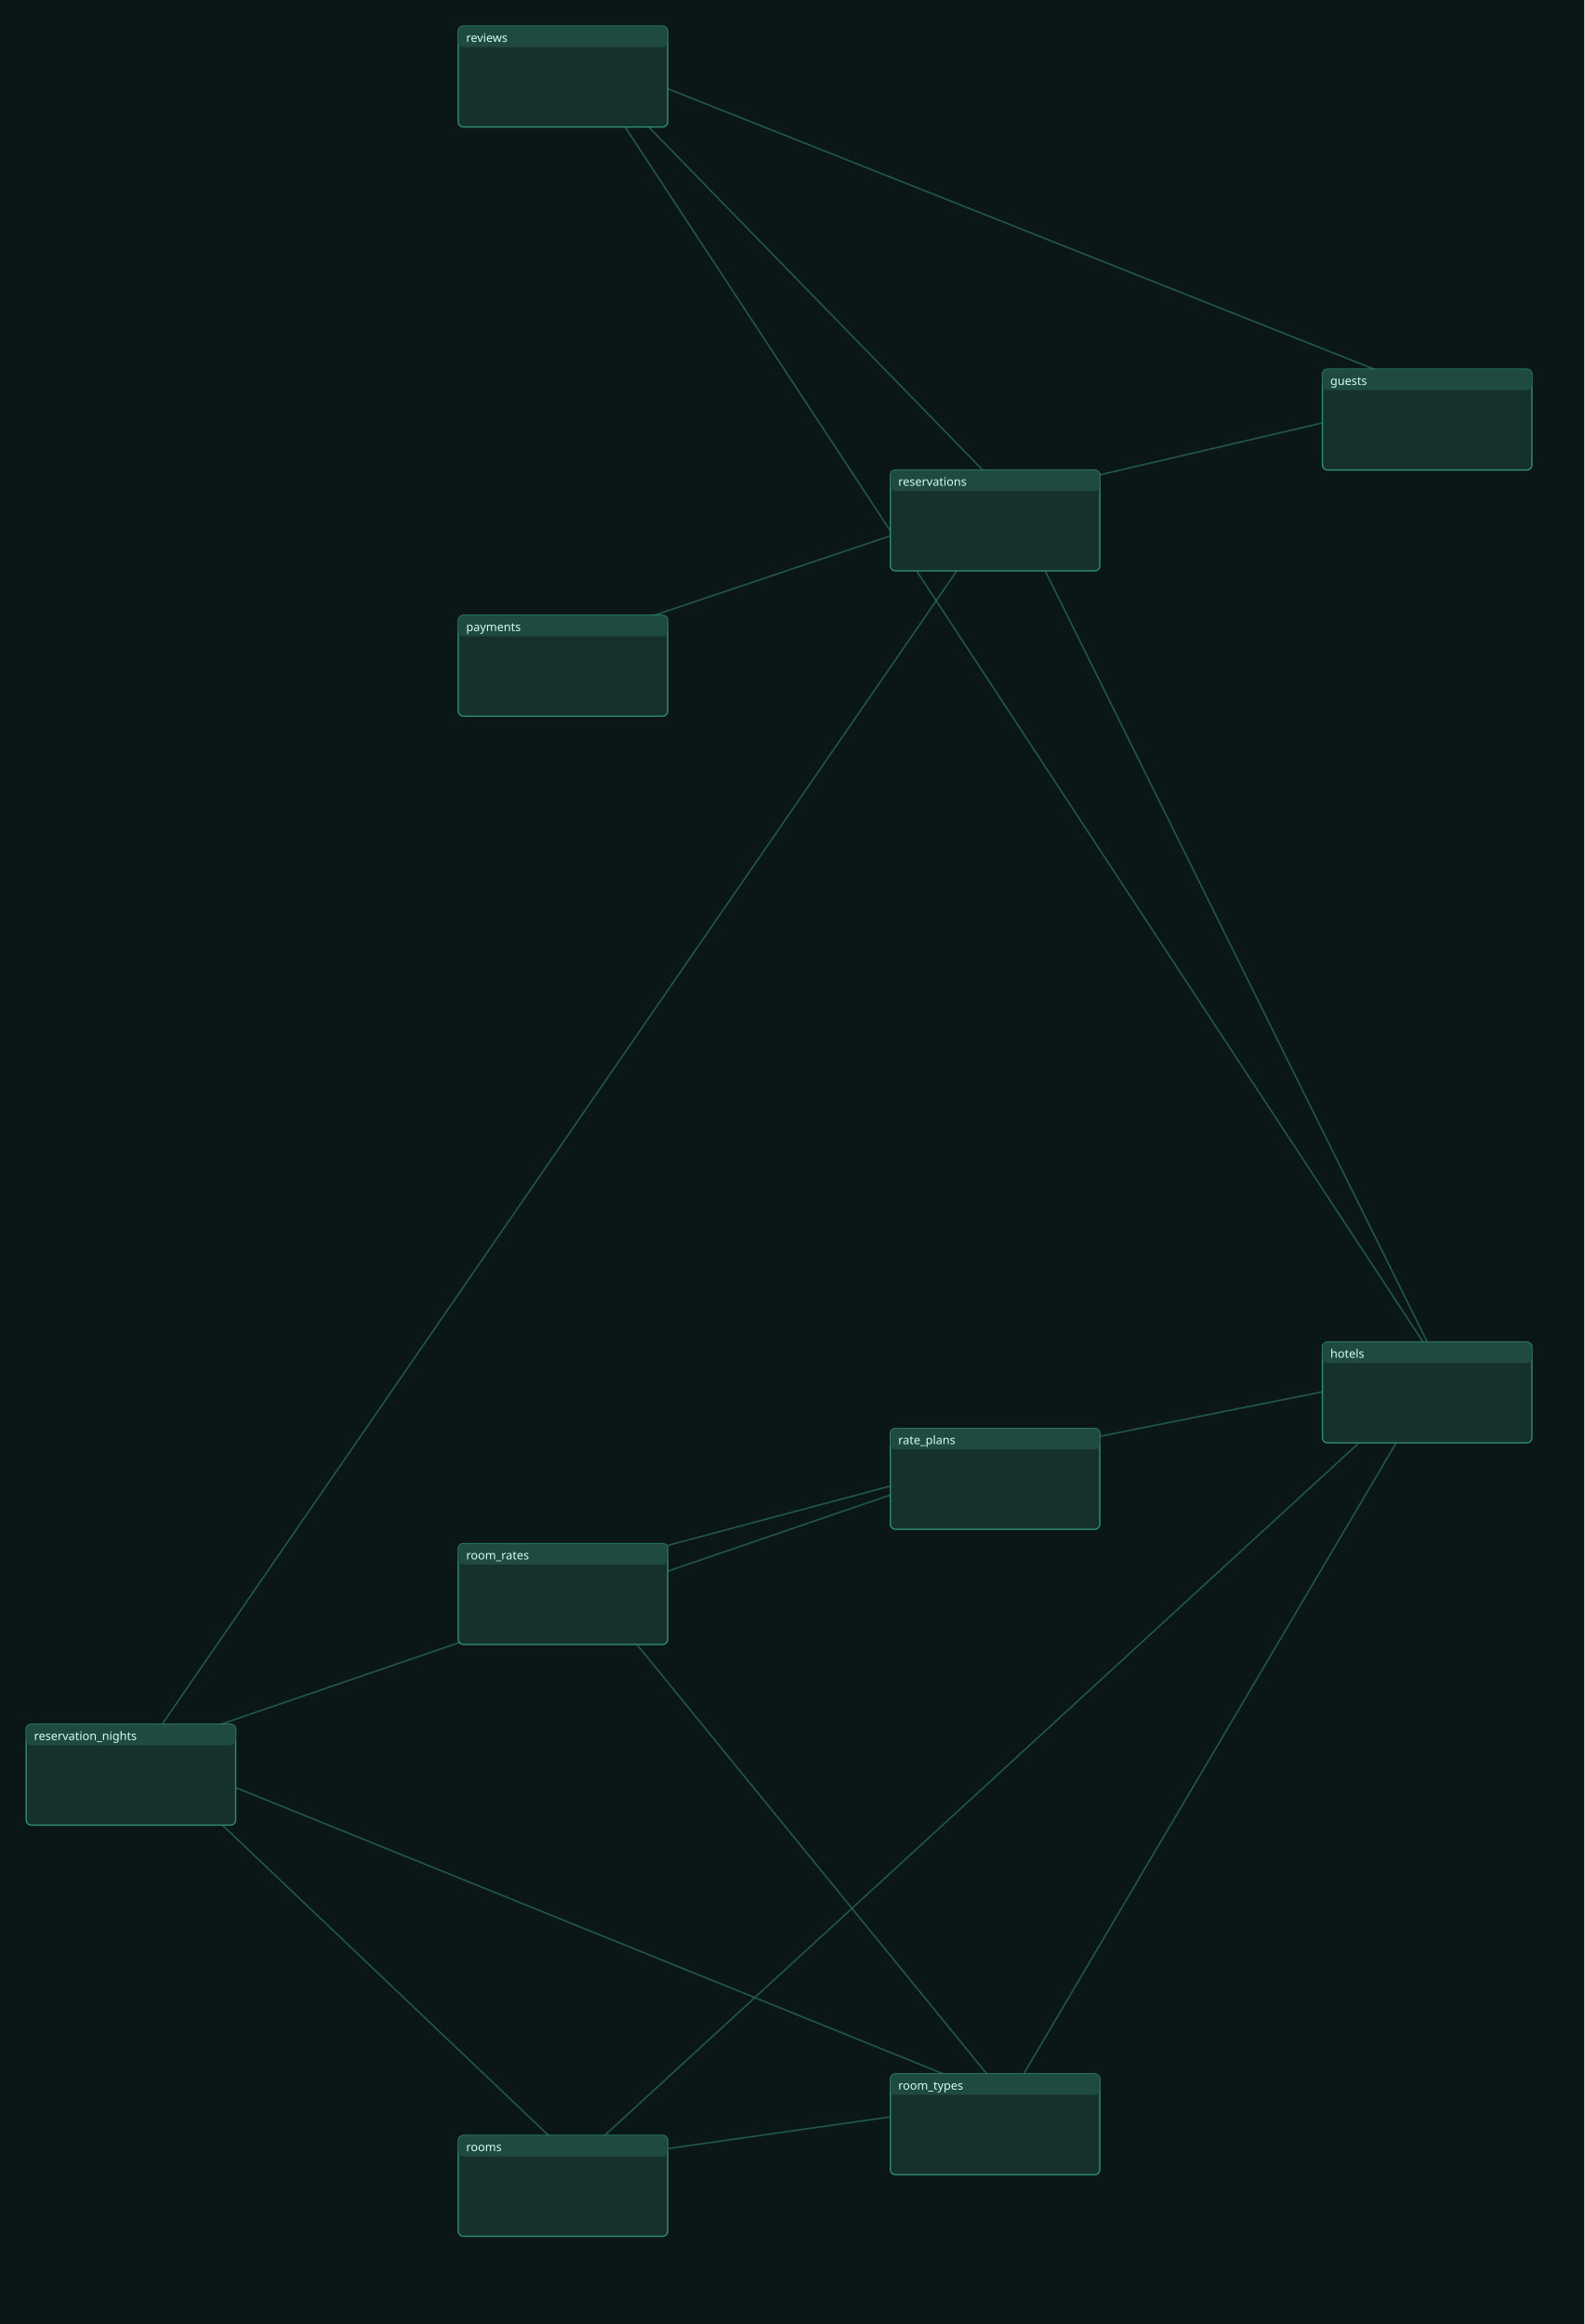
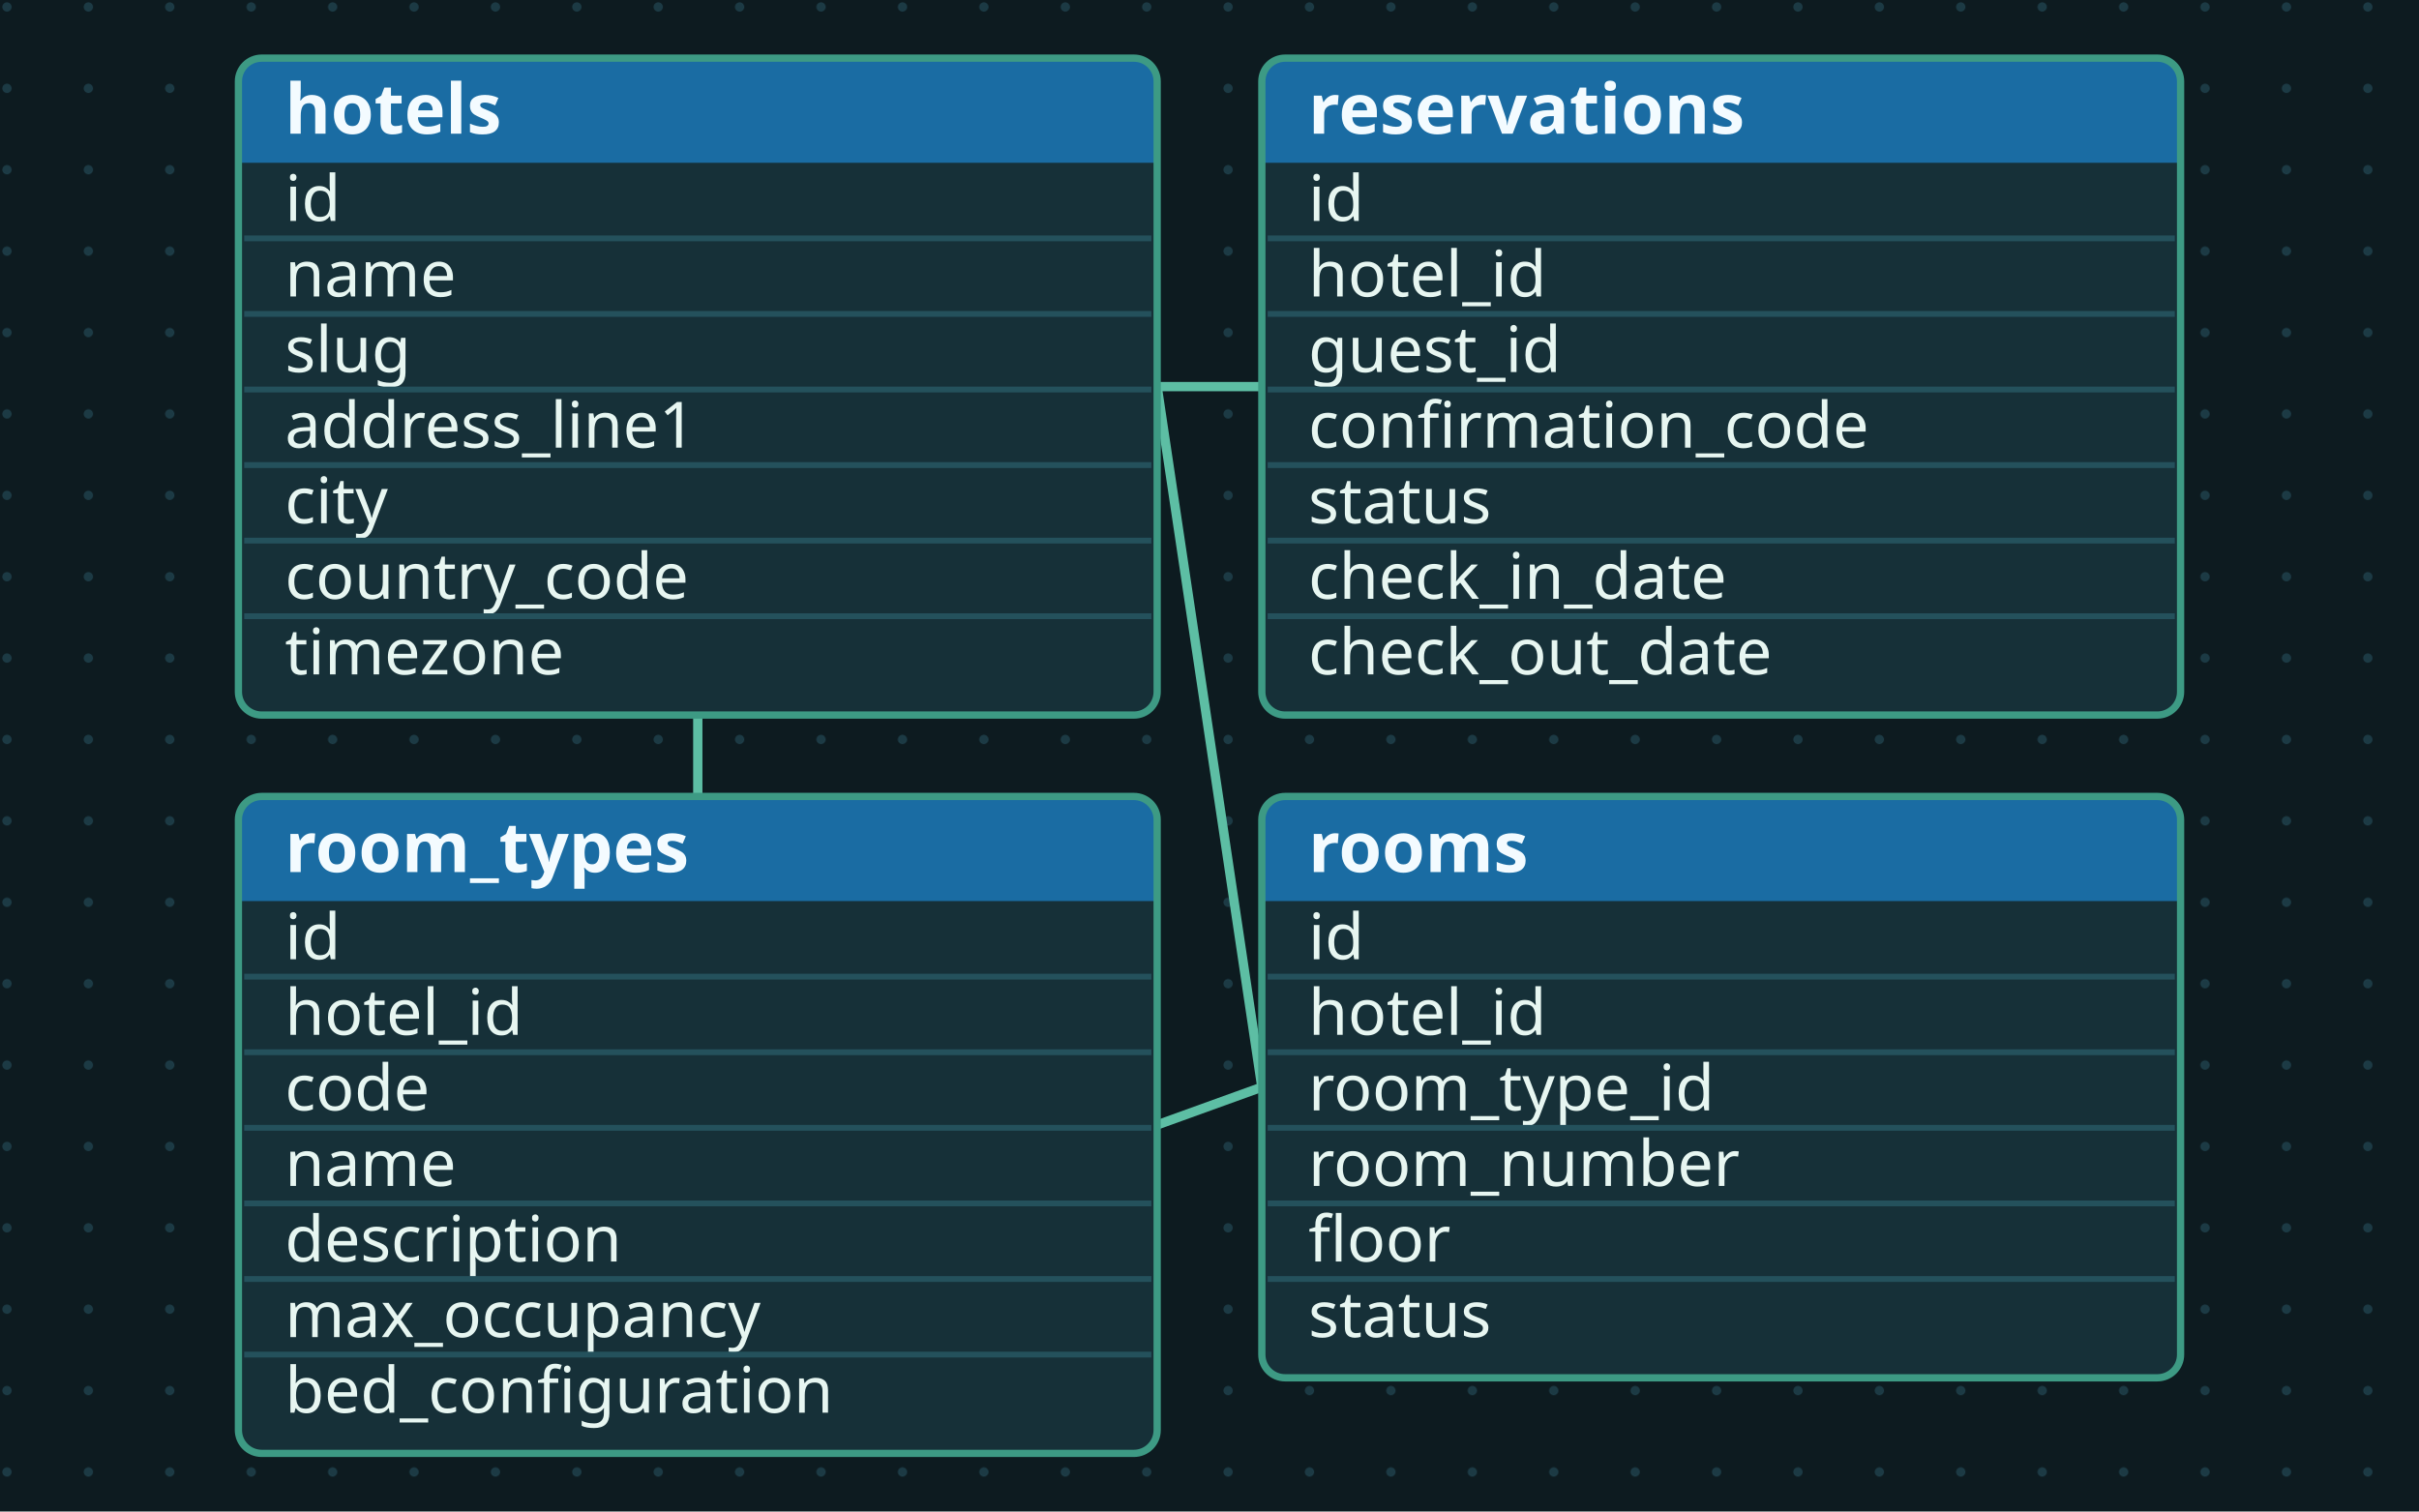
- <svg xmlns="http://www.w3.org/2000/svg" viewBox="0 0 1210 1775" width="1210" height="1775">
-   <rect width="1210" height="1775" fill="#0b1616" />
-   <line x1="770.0" y1="1604.0" x2="1100.0" y2="1045.0" stroke="#2a6b5a" stroke-width="1.2" opacity="0.75" />
-   <line x1="440.0" y1="1651.0" x2="1100.0" y2="1045.0" stroke="#2a6b5a" stroke-width="1.2" opacity="0.75" />
-   <line x1="440.0" y1="1651.0" x2="770.0" y2="1604.0" stroke="#2a6b5a" stroke-width="1.2" opacity="0.75" />
-   <line x1="770.0" y1="1111.0" x2="1100.0" y2="1045.0" stroke="#2a6b5a" stroke-width="1.2" opacity="0.75" />
-   <line x1="440.0" y1="1199.0" x2="770.0" y2="1604.0" stroke="#2a6b5a" stroke-width="1.2" opacity="0.75" />
-   <line x1="440.0" y1="1199.0" x2="770.0" y2="1111.0" stroke="#2a6b5a" stroke-width="1.2" opacity="0.75" />
-   <line x1="770.0" y1="379.0" x2="1100.0" y2="1045.0" stroke="#2a6b5a" stroke-width="1.2" opacity="0.75" />
-   <line x1="770.0" y1="379.0" x2="1100.0" y2="302.0" stroke="#2a6b5a" stroke-width="1.2" opacity="0.75" />
-   <line x1="110.0" y1="1337.0" x2="770.0" y2="379.0" stroke="#2a6b5a" stroke-width="1.2" opacity="0.75" />
-   <line x1="110.0" y1="1337.0" x2="770.0" y2="1604.0" stroke="#2a6b5a" stroke-width="1.2" opacity="0.75" />
-   <line x1="110.0" y1="1337.0" x2="770.0" y2="1111.0" stroke="#2a6b5a" stroke-width="1.2" opacity="0.75" />
-   <line x1="110.0" y1="1337.0" x2="440.0" y2="1651.0" stroke="#2a6b5a" stroke-width="1.2" opacity="0.75" />
-   <line x1="440.0" y1="490.0" x2="770.0" y2="379.0" stroke="#2a6b5a" stroke-width="1.2" opacity="0.75" />
-   <line x1="440.0" y1="40.0" x2="1100.0" y2="1045.0" stroke="#2a6b5a" stroke-width="1.2" opacity="0.75" />
-   <line x1="440.0" y1="40.0" x2="770.0" y2="379.0" stroke="#2a6b5a" stroke-width="1.2" opacity="0.75" />
-   <line x1="440.0" y1="40.0" x2="1100.0" y2="302.0" stroke="#2a6b5a" stroke-width="1.2" opacity="0.75" />
-   <rect x="1010.0" y="1025.0" width="160" height="77" rx="4" fill="#16302c" stroke="#2f8f6d" stroke-width="1" />
-   <rect x="1010.0" y="1025.0" width="160" height="16" rx="4" fill="#1f4a42" />
-   <text x="1016.0" y="1037.0" fill="#d7fff0" font-size="9" font-family="system-ui,sans-serif">hotels</text>
-   <rect x="680.0" y="1584.0" width="160" height="77" rx="4" fill="#16302c" stroke="#2f8f6d" stroke-width="1" />
-   <rect x="680.0" y="1584.0" width="160" height="16" rx="4" fill="#1f4a42" />
-   <text x="686.0" y="1596.0" fill="#d7fff0" font-size="9" font-family="system-ui,sans-serif">room_types</text>
-   <rect x="350.0" y="1631.0" width="160" height="77" rx="4" fill="#16302c" stroke="#2f8f6d" stroke-width="1" />
-   <rect x="350.0" y="1631.0" width="160" height="16" rx="4" fill="#1f4a42" />
-   <text x="356.0" y="1643.0" fill="#d7fff0" font-size="9" font-family="system-ui,sans-serif">rooms</text>
-   <rect x="680.0" y="1091.0" width="160" height="77" rx="4" fill="#16302c" stroke="#2f8f6d" stroke-width="1" />
-   <rect x="680.0" y="1091.0" width="160" height="16" rx="4" fill="#1f4a42" />
-   <text x="686.0" y="1103.0" fill="#d7fff0" font-size="9" font-family="system-ui,sans-serif">rate_plans</text>
-   <rect x="350.0" y="1179.0" width="160" height="77" rx="4" fill="#16302c" stroke="#2f8f6d" stroke-width="1" />
-   <rect x="350.0" y="1179.0" width="160" height="16" rx="4" fill="#1f4a42" />
-   <text x="356.0" y="1191.0" fill="#d7fff0" font-size="9" font-family="system-ui,sans-serif">room_rates</text>
-   <rect x="1010.0" y="282.0" width="160" height="77" rx="4" fill="#16302c" stroke="#2f8f6d" stroke-width="1" />
-   <rect x="1010.0" y="282.0" width="160" height="16" rx="4" fill="#1f4a42" />
-   <text x="1016.0" y="294.0" fill="#d7fff0" font-size="9" font-family="system-ui,sans-serif">guests</text>
-   <rect x="680.0" y="359.0" width="160" height="77" rx="4" fill="#16302c" stroke="#2f8f6d" stroke-width="1" />
-   <rect x="680.0" y="359.0" width="160" height="16" rx="4" fill="#1f4a42" />
-   <text x="686.0" y="371.0" fill="#d7fff0" font-size="9" font-family="system-ui,sans-serif">reservations</text>
-   <rect x="20.0" y="1317.0" width="160" height="77" rx="4" fill="#16302c" stroke="#2f8f6d" stroke-width="1" />
-   <rect x="20.0" y="1317.0" width="160" height="16" rx="4" fill="#1f4a42" />
-   <text x="26.0" y="1329.0" fill="#d7fff0" font-size="9" font-family="system-ui,sans-serif">reservation_nights</text>
-   <rect x="350.0" y="470.0" width="160" height="77" rx="4" fill="#16302c" stroke="#2f8f6d" stroke-width="1" />
-   <rect x="350.0" y="470.0" width="160" height="16" rx="4" fill="#1f4a42" />
-   <text x="356.0" y="482.0" fill="#d7fff0" font-size="9" font-family="system-ui,sans-serif">payments</text>
-   <rect x="350.0" y="20.0" width="160" height="77" rx="4" fill="#16302c" stroke="#2f8f6d" stroke-width="1" />
-   <rect x="350.0" y="20.0" width="160" height="16" rx="4" fill="#1f4a42" />
-   <text x="356.0" y="32.0" fill="#d7fff0" font-size="9" font-family="system-ui,sans-serif">reviews</text>
+ <svg xmlns="http://www.w3.org/2000/svg" viewBox="0 0 416.0 260.0" width="416.0" height="260.0">
+   <defs>
+     <pattern id="dots" width="14" height="14" patternUnits="userSpaceOnUse">
+       <circle cx="1.2" cy="1.2" r="0.8" fill="#1c3a44" />
+     </pattern>
+   </defs>
+   <rect width="416.0" height="260.0" fill="#0d1b20" />
+   <rect width="416.0" height="260.0" fill="url(#dots)" />
+   <line x1="120.0" y1="137.0" x2="120.0" y2="123.0" stroke="#5dbea4" stroke-width="1.6" />
+   <line x1="217.0" y1="187.0" x2="199.0" y2="66.5" stroke="#5dbea4" stroke-width="1.6" />
+   <line x1="217.0" y1="187.0" x2="199.0" y2="193.5" stroke="#5dbea4" stroke-width="1.6" />
+   <line x1="217.0" y1="66.5" x2="199.0" y2="66.5" stroke="#5dbea4" stroke-width="1.6" />
+   <g>
+     <clipPath id="t0">
+       <rect x="41.0" y="10.0" width="158" height="113.0" rx="4" />
+     </clipPath>
+     <g clip-path="url(#t0)">
+       <rect x="41.0" y="10.0" width="158" height="113.0" fill="#163038" />
+       <rect x="41.0" y="10.0" width="158" height="18" fill="#1a6ca3" />
+       <text x="49.0" y="38.0" fill="#e7f6f1" font-size="11" font-family="ui-sans-serif,system-ui,sans-serif">id</text>
+       <line x1="42.0" y1="41.0" x2="198.0" y2="41.0" stroke="#24515c" stroke-width="1" />
+       <text x="49.0" y="51.0" fill="#e7f6f1" font-size="11" font-family="ui-sans-serif,system-ui,sans-serif">name</text>
+       <line x1="42.0" y1="54.0" x2="198.0" y2="54.0" stroke="#24515c" stroke-width="1" />
+       <text x="49.0" y="64.0" fill="#e7f6f1" font-size="11" font-family="ui-sans-serif,system-ui,sans-serif">slug</text>
+       <line x1="42.0" y1="67.0" x2="198.0" y2="67.0" stroke="#24515c" stroke-width="1" />
+       <text x="49.0" y="77.0" fill="#e7f6f1" font-size="11" font-family="ui-sans-serif,system-ui,sans-serif">address_line1</text>
+       <line x1="42.0" y1="80.0" x2="198.0" y2="80.0" stroke="#24515c" stroke-width="1" />
+       <text x="49.0" y="90.0" fill="#e7f6f1" font-size="11" font-family="ui-sans-serif,system-ui,sans-serif">city</text>
+       <line x1="42.0" y1="93.0" x2="198.0" y2="93.0" stroke="#24515c" stroke-width="1" />
+       <text x="49.0" y="103.0" fill="#e7f6f1" font-size="11" font-family="ui-sans-serif,system-ui,sans-serif">country_code</text>
+       <line x1="42.0" y1="106.0" x2="198.0" y2="106.0" stroke="#24515c" stroke-width="1" />
+       <text x="49.0" y="116.0" fill="#e7f6f1" font-size="11" font-family="ui-sans-serif,system-ui,sans-serif">timezone</text>
+     </g>
+     <rect x="41.0" y="10.0" width="158" height="113.0" rx="4" fill="none" stroke="#3d9a84" stroke-width="1.25" />
+     <text x="49.0" y="23.0" fill="#f3fbff" font-size="12" font-weight="650" font-family="ui-sans-serif,system-ui,sans-serif">hotels</text>
+   </g>
+   <g>
+     <clipPath id="t1">
+       <rect x="217.0" y="10.0" width="158" height="113.0" rx="4" />
+     </clipPath>
+     <g clip-path="url(#t1)">
+       <rect x="217.0" y="10.0" width="158" height="113.0" fill="#163038" />
+       <rect x="217.0" y="10.0" width="158" height="18" fill="#1a6ca3" />
+       <text x="225.0" y="38.0" fill="#e7f6f1" font-size="11" font-family="ui-sans-serif,system-ui,sans-serif">id</text>
+       <line x1="218.0" y1="41.0" x2="374.0" y2="41.0" stroke="#24515c" stroke-width="1" />
+       <text x="225.0" y="51.0" fill="#e7f6f1" font-size="11" font-family="ui-sans-serif,system-ui,sans-serif">hotel_id</text>
+       <line x1="218.0" y1="54.0" x2="374.0" y2="54.0" stroke="#24515c" stroke-width="1" />
+       <text x="225.0" y="64.0" fill="#e7f6f1" font-size="11" font-family="ui-sans-serif,system-ui,sans-serif">guest_id</text>
+       <line x1="218.0" y1="67.0" x2="374.0" y2="67.0" stroke="#24515c" stroke-width="1" />
+       <text x="225.0" y="77.0" fill="#e7f6f1" font-size="11" font-family="ui-sans-serif,system-ui,sans-serif">confirmation_code</text>
+       <line x1="218.0" y1="80.0" x2="374.0" y2="80.0" stroke="#24515c" stroke-width="1" />
+       <text x="225.0" y="90.0" fill="#e7f6f1" font-size="11" font-family="ui-sans-serif,system-ui,sans-serif">status</text>
+       <line x1="218.0" y1="93.0" x2="374.0" y2="93.0" stroke="#24515c" stroke-width="1" />
+       <text x="225.0" y="103.0" fill="#e7f6f1" font-size="11" font-family="ui-sans-serif,system-ui,sans-serif">check_in_date</text>
+       <line x1="218.0" y1="106.0" x2="374.0" y2="106.0" stroke="#24515c" stroke-width="1" />
+       <text x="225.0" y="116.0" fill="#e7f6f1" font-size="11" font-family="ui-sans-serif,system-ui,sans-serif">check_out_date</text>
+     </g>
+     <rect x="217.0" y="10.0" width="158" height="113.0" rx="4" fill="none" stroke="#3d9a84" stroke-width="1.25" />
+     <text x="225.0" y="23.0" fill="#f3fbff" font-size="12" font-weight="650" font-family="ui-sans-serif,system-ui,sans-serif">reservations</text>
+   </g>
+   <g>
+     <clipPath id="t2">
+       <rect x="41.0" y="137.0" width="158" height="113.0" rx="4" />
+     </clipPath>
+     <g clip-path="url(#t2)">
+       <rect x="41.0" y="137.0" width="158" height="113.0" fill="#163038" />
+       <rect x="41.0" y="137.0" width="158" height="18" fill="#1a6ca3" />
+       <text x="49.0" y="165.0" fill="#e7f6f1" font-size="11" font-family="ui-sans-serif,system-ui,sans-serif">id</text>
+       <line x1="42.0" y1="168.0" x2="198.0" y2="168.0" stroke="#24515c" stroke-width="1" />
+       <text x="49.0" y="178.0" fill="#e7f6f1" font-size="11" font-family="ui-sans-serif,system-ui,sans-serif">hotel_id</text>
+       <line x1="42.0" y1="181.0" x2="198.0" y2="181.0" stroke="#24515c" stroke-width="1" />
+       <text x="49.0" y="191.0" fill="#e7f6f1" font-size="11" font-family="ui-sans-serif,system-ui,sans-serif">code</text>
+       <line x1="42.0" y1="194.0" x2="198.0" y2="194.0" stroke="#24515c" stroke-width="1" />
+       <text x="49.0" y="204.0" fill="#e7f6f1" font-size="11" font-family="ui-sans-serif,system-ui,sans-serif">name</text>
+       <line x1="42.0" y1="207.0" x2="198.0" y2="207.0" stroke="#24515c" stroke-width="1" />
+       <text x="49.0" y="217.0" fill="#e7f6f1" font-size="11" font-family="ui-sans-serif,system-ui,sans-serif">description</text>
+       <line x1="42.0" y1="220.0" x2="198.0" y2="220.0" stroke="#24515c" stroke-width="1" />
+       <text x="49.0" y="230.0" fill="#e7f6f1" font-size="11" font-family="ui-sans-serif,system-ui,sans-serif">max_occupancy</text>
+       <line x1="42.0" y1="233.0" x2="198.0" y2="233.0" stroke="#24515c" stroke-width="1" />
+       <text x="49.0" y="243.0" fill="#e7f6f1" font-size="11" font-family="ui-sans-serif,system-ui,sans-serif">bed_configuration</text>
+     </g>
+     <rect x="41.0" y="137.0" width="158" height="113.0" rx="4" fill="none" stroke="#3d9a84" stroke-width="1.25" />
+     <text x="49.0" y="150.0" fill="#f3fbff" font-size="12" font-weight="650" font-family="ui-sans-serif,system-ui,sans-serif">room_types</text>
+   </g>
+   <g>
+     <clipPath id="t3">
+       <rect x="217.0" y="137.0" width="158" height="100.0" rx="4" />
+     </clipPath>
+     <g clip-path="url(#t3)">
+       <rect x="217.0" y="137.0" width="158" height="100.0" fill="#163038" />
+       <rect x="217.0" y="137.0" width="158" height="18" fill="#1a6ca3" />
+       <text x="225.0" y="165.0" fill="#e7f6f1" font-size="11" font-family="ui-sans-serif,system-ui,sans-serif">id</text>
+       <line x1="218.0" y1="168.0" x2="374.0" y2="168.0" stroke="#24515c" stroke-width="1" />
+       <text x="225.0" y="178.0" fill="#e7f6f1" font-size="11" font-family="ui-sans-serif,system-ui,sans-serif">hotel_id</text>
+       <line x1="218.0" y1="181.0" x2="374.0" y2="181.0" stroke="#24515c" stroke-width="1" />
+       <text x="225.0" y="191.0" fill="#e7f6f1" font-size="11" font-family="ui-sans-serif,system-ui,sans-serif">room_type_id</text>
+       <line x1="218.0" y1="194.0" x2="374.0" y2="194.0" stroke="#24515c" stroke-width="1" />
+       <text x="225.0" y="204.0" fill="#e7f6f1" font-size="11" font-family="ui-sans-serif,system-ui,sans-serif">room_number</text>
+       <line x1="218.0" y1="207.0" x2="374.0" y2="207.0" stroke="#24515c" stroke-width="1" />
+       <text x="225.0" y="217.0" fill="#e7f6f1" font-size="11" font-family="ui-sans-serif,system-ui,sans-serif">floor</text>
+       <line x1="218.0" y1="220.0" x2="374.0" y2="220.0" stroke="#24515c" stroke-width="1" />
+       <text x="225.0" y="230.0" fill="#e7f6f1" font-size="11" font-family="ui-sans-serif,system-ui,sans-serif">status</text>
+     </g>
+     <rect x="217.0" y="137.0" width="158" height="100.0" rx="4" fill="none" stroke="#3d9a84" stroke-width="1.25" />
+     <text x="225.0" y="150.0" fill="#f3fbff" font-size="12" font-weight="650" font-family="ui-sans-serif,system-ui,sans-serif">rooms</text>
+   </g>
</svg>
